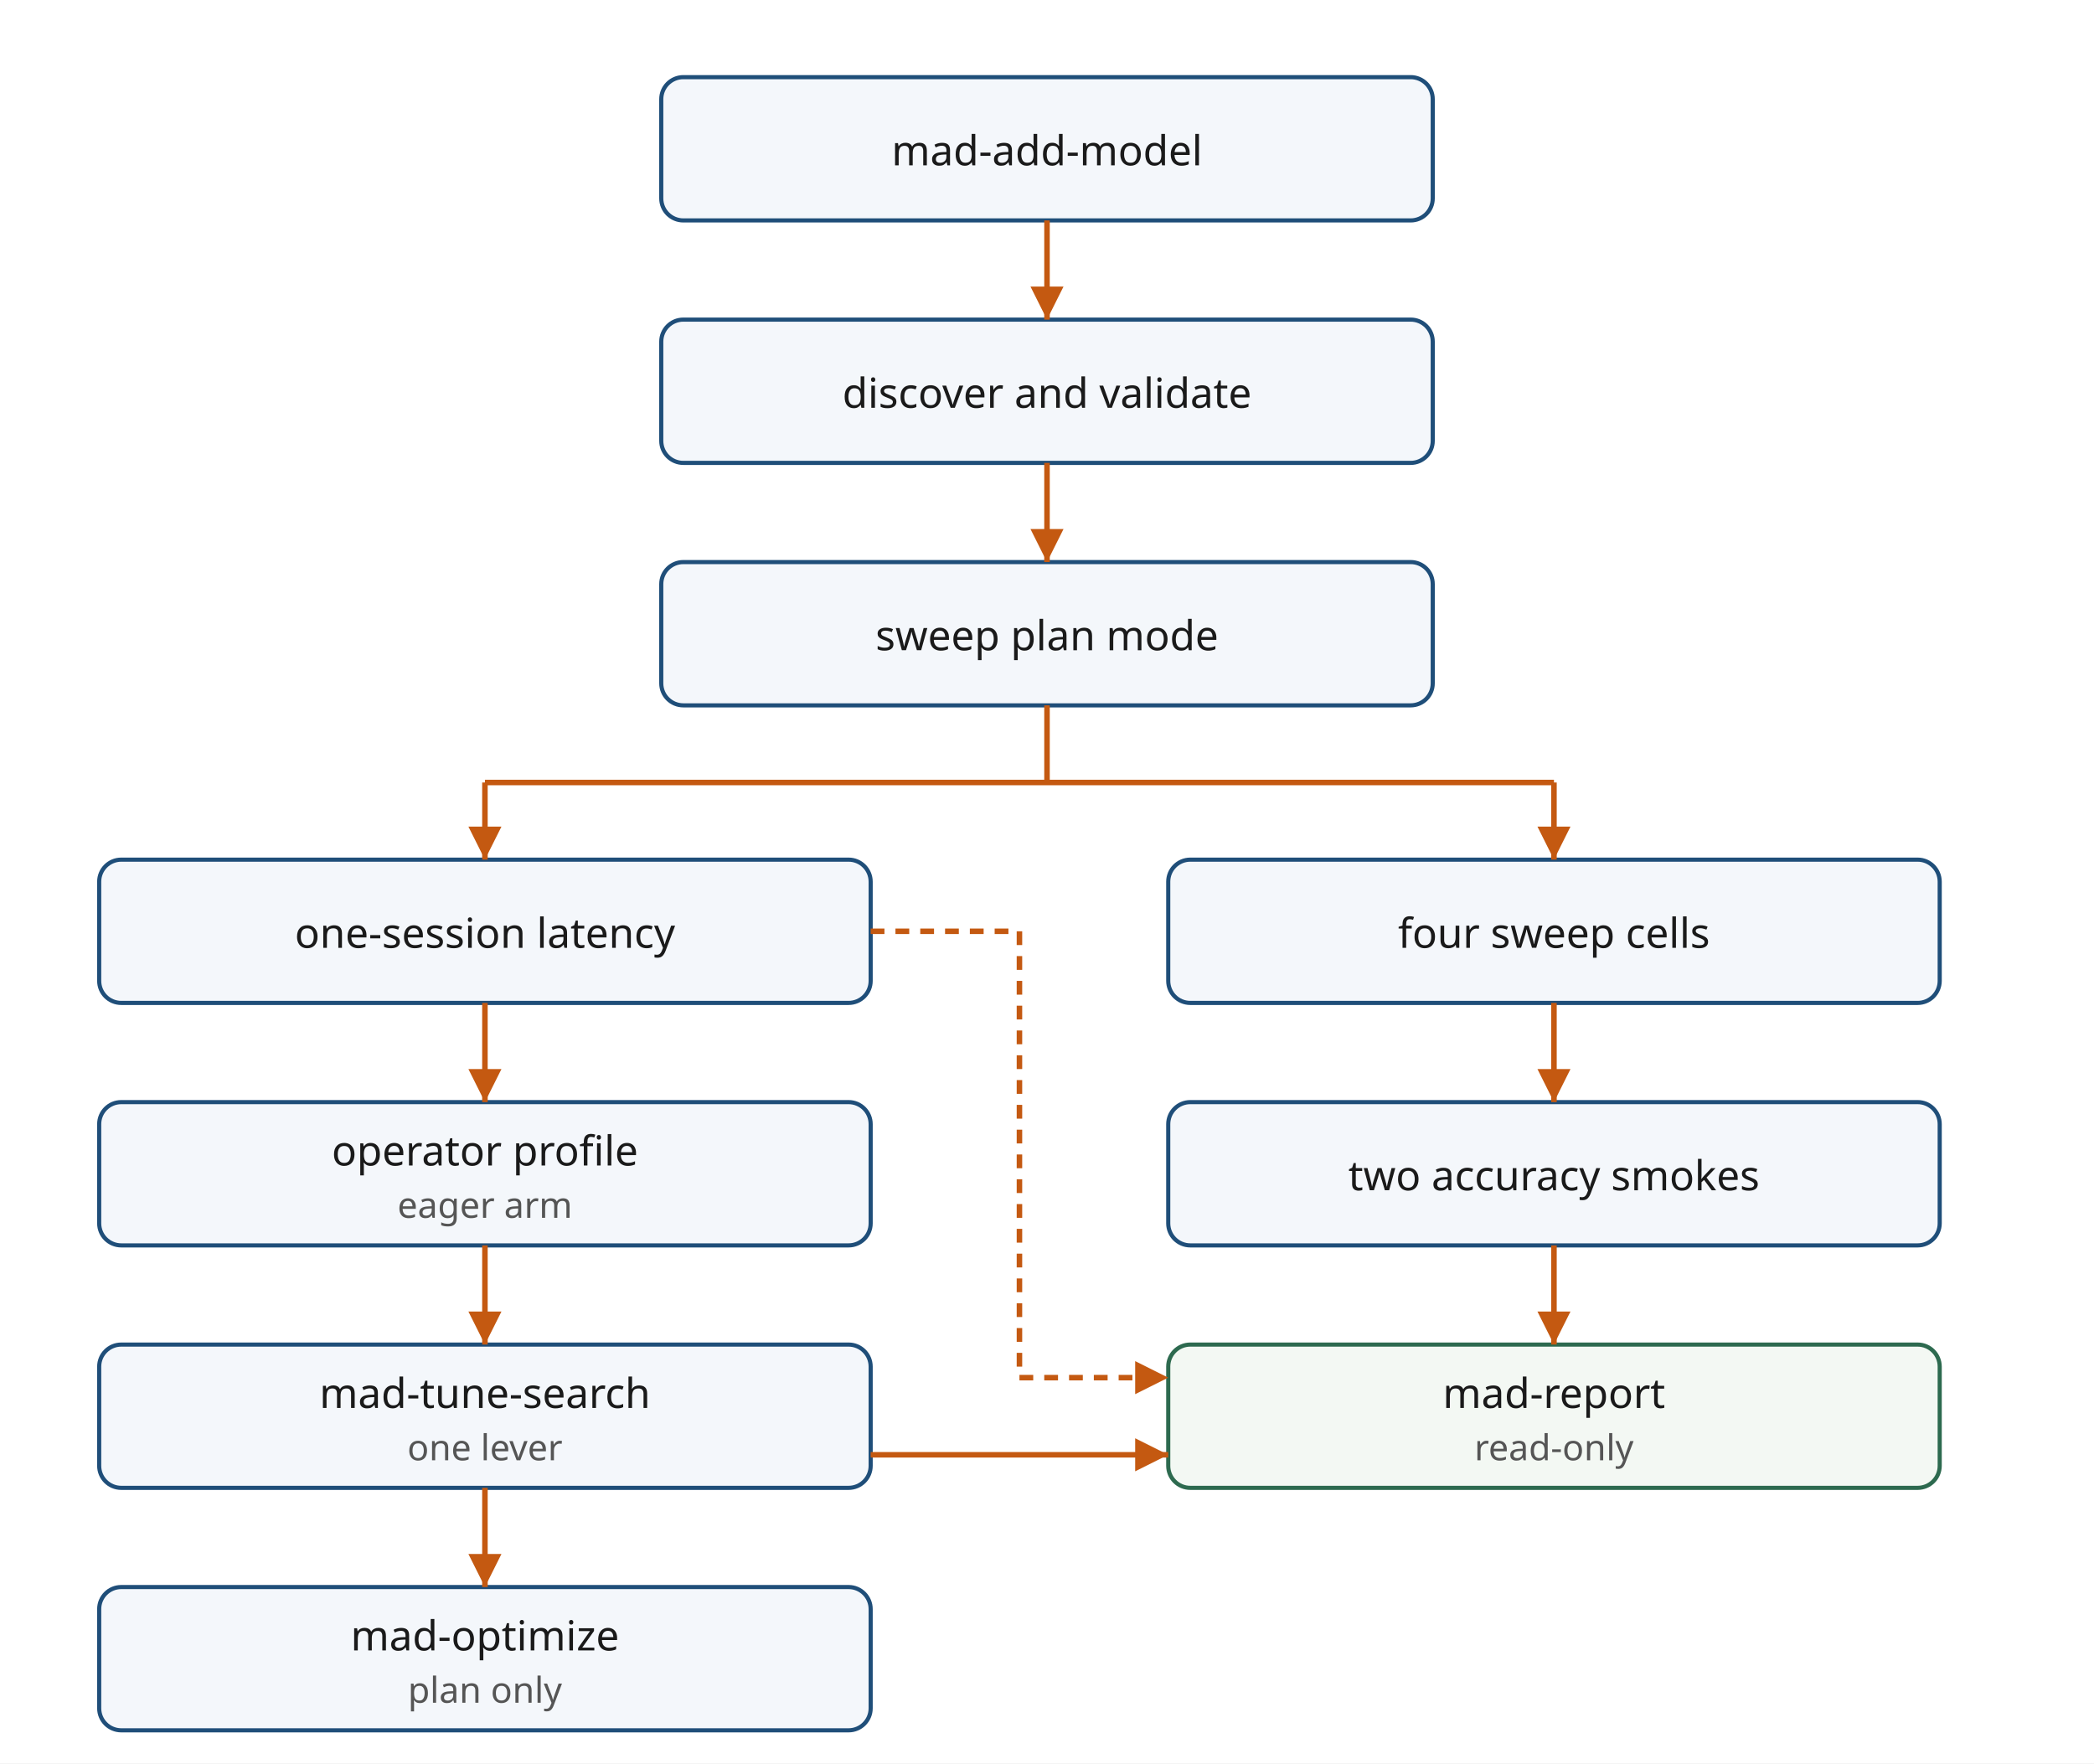
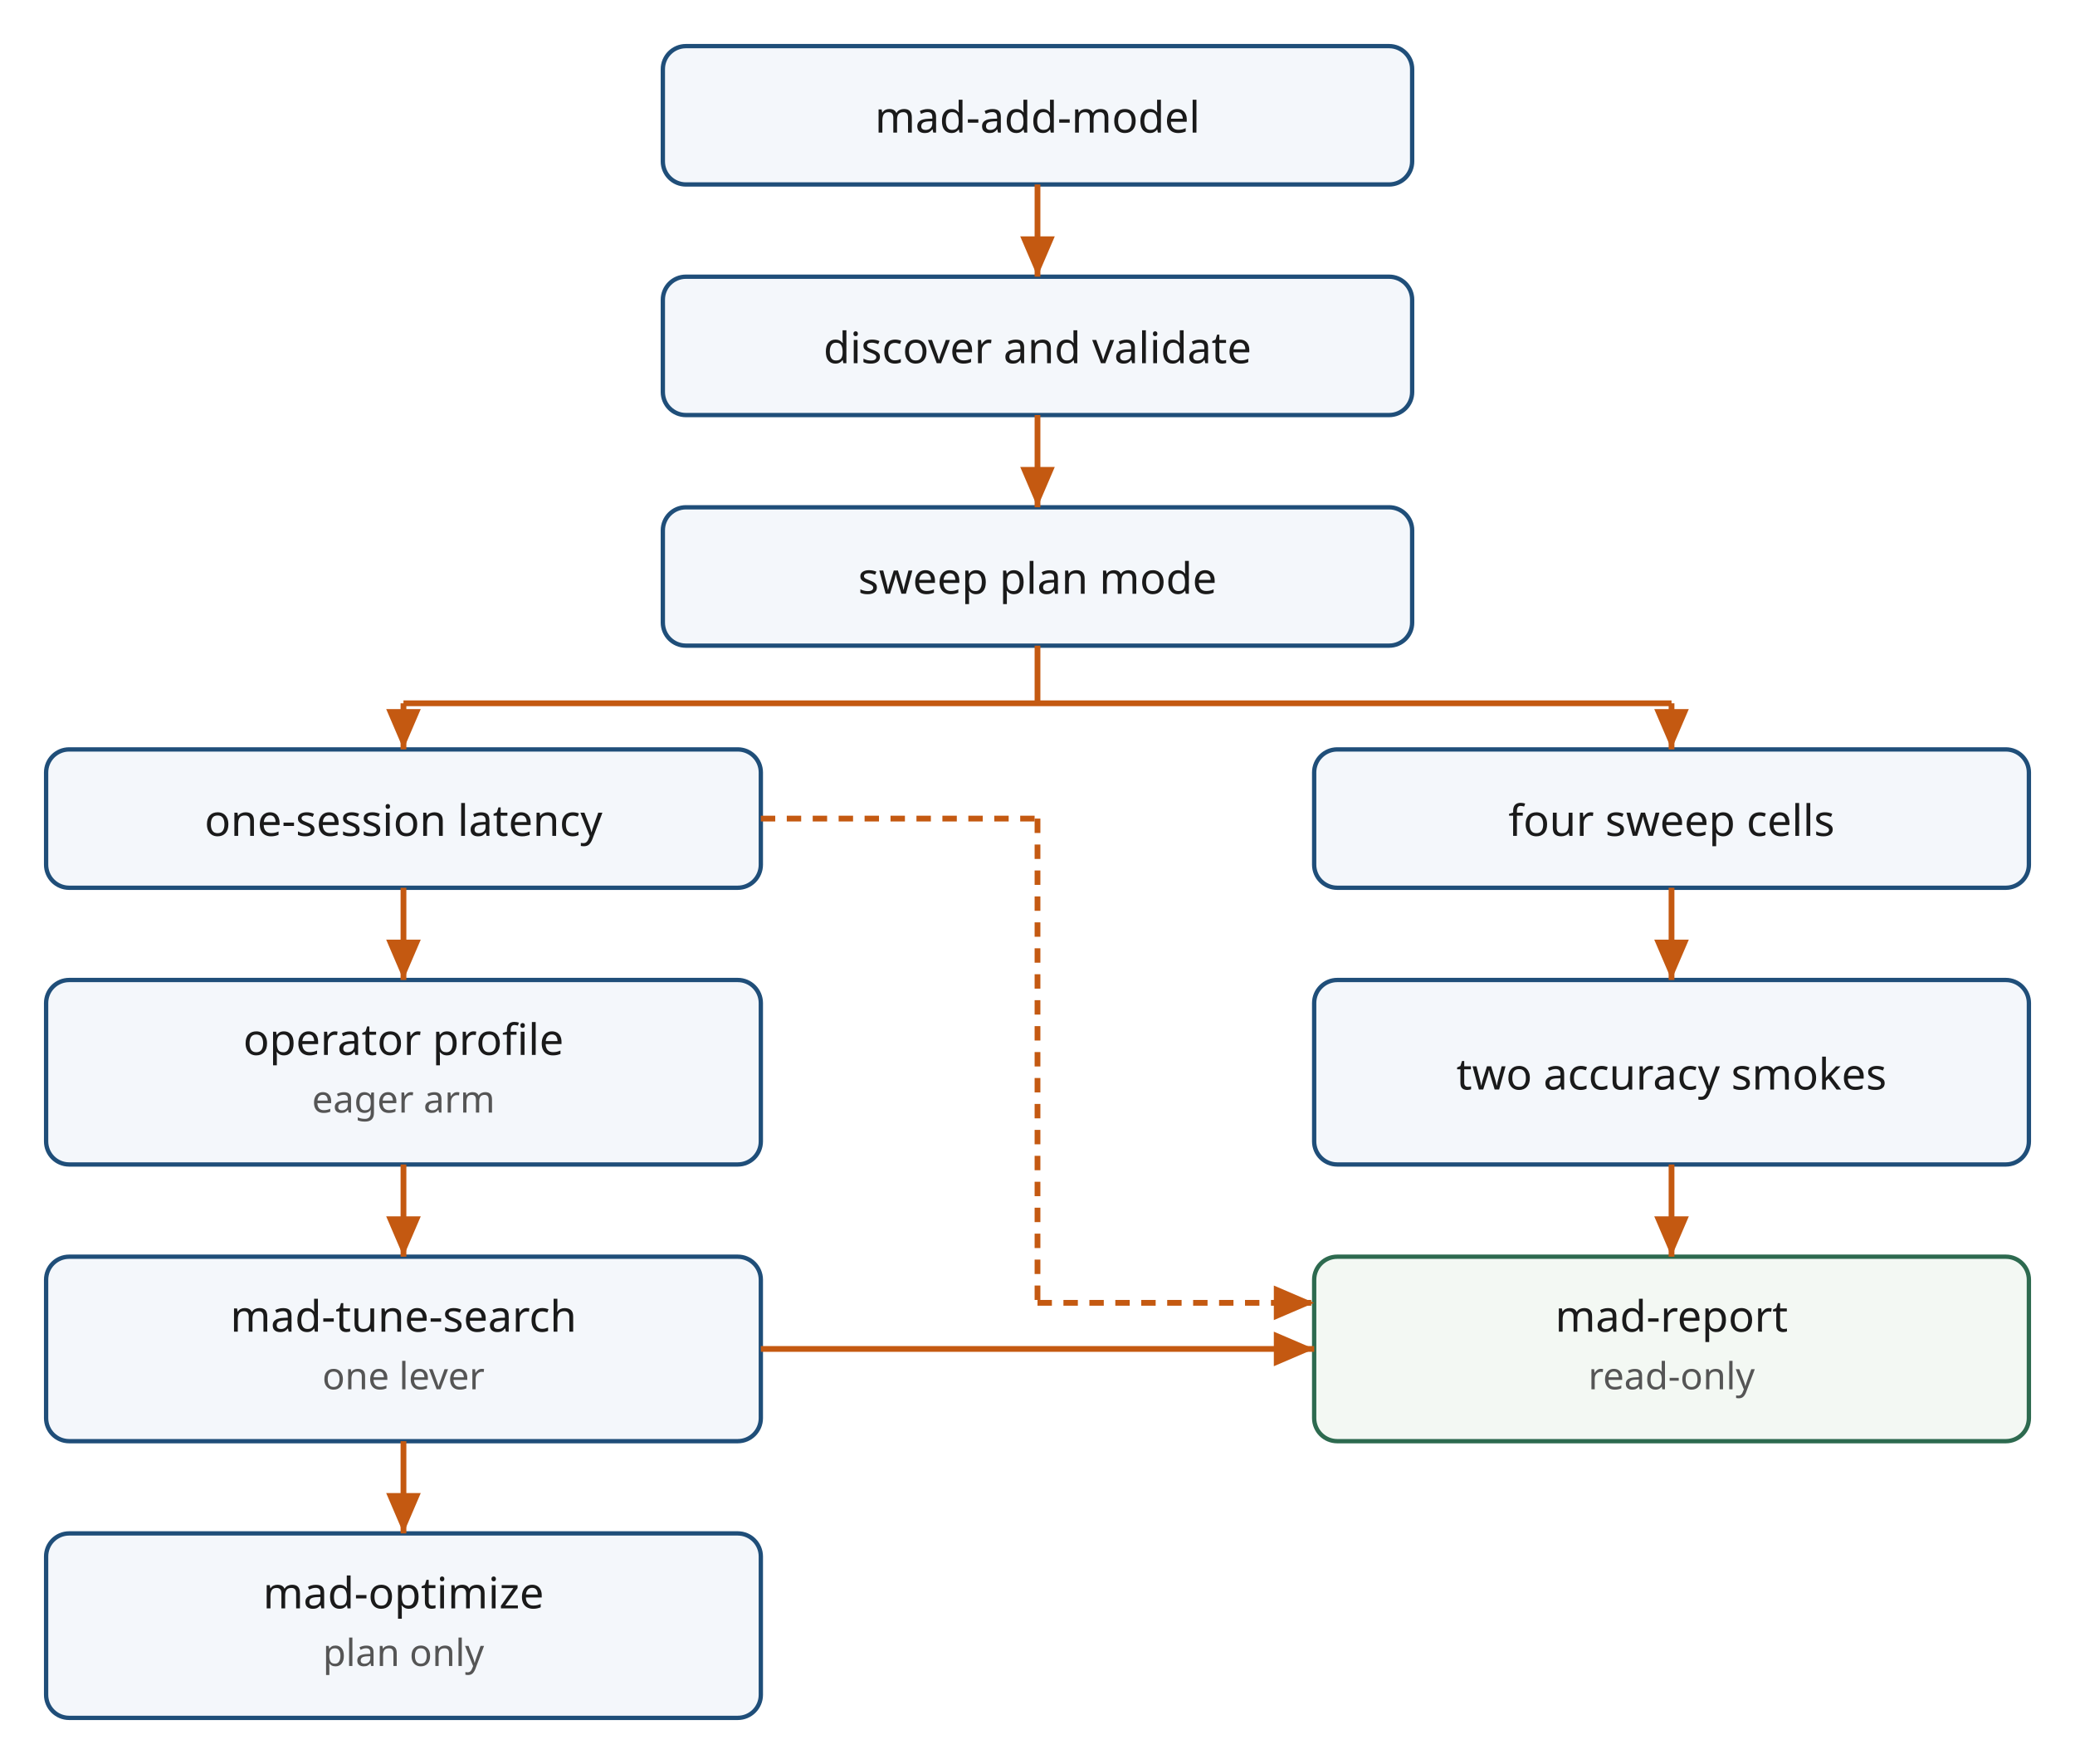
- <svg xmlns="http://www.w3.org/2000/svg" width="760" height="640" viewBox="0 0 760 640" role="img" aria-label="Flow from mad-add-model through the sweep to mad-report and the mad-optimize plan">
+ <svg xmlns="http://www.w3.org/2000/svg" width="720" height="612" viewBox="0 0 720 612" role="img" aria-label="Flow from mad-add-model through the sweep to mad-report and the mad-optimize plan">
  <defs>
-     <marker id="arrow" markerWidth="8" markerHeight="8" refX="6" refY="3" orient="auto">
-       <path d="M0,0 L6,3 L0,6" fill="#c45911" />
+     <marker id="arrow" markerWidth="8" markerHeight="8" refX="7" refY="3" orient="auto">
+       <path d="M0,0 L7,3 L0,6" fill="#c45911" />
    </marker>
  </defs>
  <rect width="100%" height="100%" fill="#ffffff" />
  <style>text{font-family:sans-serif;fill:#1a1a1a} .muted{fill:#555}</style>
-   <rect x="240" y="28" width="280" height="52" rx="8" fill="#f4f7fb" stroke="#1f4e79" stroke-width="1.5" />
-   <text x="380" y="60" font-size="15" text-anchor="middle">mad-add-model</text>
-   <rect x="240" y="116" width="280" height="52" rx="8" fill="#f4f7fb" stroke="#1f4e79" stroke-width="1.5" />
-   <text x="380" y="148" font-size="15" text-anchor="middle">discover and validate</text>
-   <rect x="240" y="204" width="280" height="52" rx="8" fill="#f4f7fb" stroke="#1f4e79" stroke-width="1.5" />
-   <text x="380" y="236" font-size="15" text-anchor="middle">sweep plan mode</text>
-   <rect x="36" y="312" width="280" height="52" rx="8" fill="#f4f7fb" stroke="#1f4e79" stroke-width="1.5" />
-   <text x="176" y="344" font-size="15" text-anchor="middle">one-session latency</text>
-   <rect x="36" y="400" width="280" height="52" rx="8" fill="#f4f7fb" stroke="#1f4e79" stroke-width="1.5" />
-   <text x="176" y="423" font-size="15" text-anchor="middle">operator profile</text>
-   <text x="176" y="442" font-size="13" text-anchor="middle" class="muted">eager arm</text>
-   <rect x="36" y="488" width="280" height="52" rx="8" fill="#f4f7fb" stroke="#1f4e79" stroke-width="1.5" />
-   <text x="176" y="511" font-size="15" text-anchor="middle">mad-tune-search</text>
-   <text x="176" y="530" font-size="13" text-anchor="middle" class="muted">one lever</text>
-   <rect x="36" y="576" width="280" height="52" rx="8" fill="#f4f7fb" stroke="#1f4e79" stroke-width="1.5" />
-   <text x="176" y="599" font-size="15" text-anchor="middle">mad-optimize</text>
-   <text x="176" y="618" font-size="13" text-anchor="middle" class="muted">plan only</text>
-   <rect x="424" y="312" width="280" height="52" rx="8" fill="#f4f7fb" stroke="#1f4e79" stroke-width="1.5" />
-   <text x="564" y="344" font-size="15" text-anchor="middle">four sweep cells</text>
-   <rect x="424" y="400" width="280" height="52" rx="8" fill="#f4f7fb" stroke="#1f4e79" stroke-width="1.5" />
-   <text x="564" y="432" font-size="15" text-anchor="middle">two accuracy smokes</text>
-   <rect x="424" y="488" width="280" height="52" rx="8" fill="#f3f8f3" stroke="#2d6a4f" stroke-width="1.5" />
-   <text x="564" y="511" font-size="15" text-anchor="middle">mad-report</text>
-   <text x="564" y="530" font-size="13" text-anchor="middle" class="muted">read-only</text>
-   <line x1="380" y1="80" x2="380" y2="116" stroke="#c45911" stroke-width="2" marker-end="url(#arrow)" />
-   <line x1="380" y1="168" x2="380" y2="204" stroke="#c45911" stroke-width="2" marker-end="url(#arrow)" />
-   <line x1="176" y1="364" x2="176" y2="400" stroke="#c45911" stroke-width="2" marker-end="url(#arrow)" />
-   <line x1="176" y1="452" x2="176" y2="488" stroke="#c45911" stroke-width="2" marker-end="url(#arrow)" />
-   <line x1="176" y1="540" x2="176" y2="576" stroke="#c45911" stroke-width="2" marker-end="url(#arrow)" />
-   <line x1="564" y1="364" x2="564" y2="400" stroke="#c45911" stroke-width="2" marker-end="url(#arrow)" />
-   <line x1="564" y1="452" x2="564" y2="488" stroke="#c45911" stroke-width="2" marker-end="url(#arrow)" />
-   <line x1="380" y1="256" x2="380" y2="284" stroke="#c45911" stroke-width="2" />
-   <line x1="176" y1="284" x2="564" y2="284" stroke="#c45911" stroke-width="2" />
-   <line x1="176" y1="284" x2="176" y2="312" stroke="#c45911" stroke-width="2" marker-end="url(#arrow)" />
-   <line x1="564" y1="284" x2="564" y2="312" stroke="#c45911" stroke-width="2" marker-end="url(#arrow)" />
-   <line x1="316" y1="528" x2="424" y2="528" stroke="#c45911" stroke-width="2" marker-end="url(#arrow)" />
-   <line x1="316" y1="338" x2="370" y2="338" stroke="#c45911" stroke-width="2" stroke-dasharray="5 4" />
-   <line x1="370" y1="338" x2="370" y2="500" stroke="#c45911" stroke-width="2" stroke-dasharray="5 4" />
-   <line x1="370" y1="500" x2="424" y2="500" stroke="#c45911" stroke-width="2" stroke-dasharray="5 4" marker-end="url(#arrow)" />
+   <rect x="230" y="16" width="260" height="48" rx="8" fill="#f4f7fb" stroke="#1f4e79" stroke-width="1.5" />
+   <text x="360" y="46" font-size="15" text-anchor="middle">mad-add-model</text>
+   <rect x="230" y="96" width="260" height="48" rx="8" fill="#f4f7fb" stroke="#1f4e79" stroke-width="1.5" />
+   <text x="360" y="126" font-size="15" text-anchor="middle">discover and validate</text>
+   <rect x="230" y="176" width="260" height="48" rx="8" fill="#f4f7fb" stroke="#1f4e79" stroke-width="1.5" />
+   <text x="360" y="206" font-size="15" text-anchor="middle">sweep plan mode</text>
+   <rect x="16" y="260" width="248" height="48" rx="8" fill="#f4f7fb" stroke="#1f4e79" stroke-width="1.5" />
+   <text x="140" y="290" font-size="15" text-anchor="middle">one-session latency</text>
+   <rect x="16" y="340" width="248" height="64" rx="8" fill="#f4f7fb" stroke="#1f4e79" stroke-width="1.5" />
+   <text x="140" y="366" font-size="15" text-anchor="middle">operator profile</text>
+   <text x="140" y="386" font-size="13" text-anchor="middle" class="muted">eager arm</text>
+   <rect x="16" y="436" width="248" height="64" rx="8" fill="#f4f7fb" stroke="#1f4e79" stroke-width="1.5" />
+   <text x="140" y="462" font-size="15" text-anchor="middle">mad-tune-search</text>
+   <text x="140" y="482" font-size="13" text-anchor="middle" class="muted">one lever</text>
+   <rect x="16" y="532" width="248" height="64" rx="8" fill="#f4f7fb" stroke="#1f4e79" stroke-width="1.5" />
+   <text x="140" y="558" font-size="15" text-anchor="middle">mad-optimize</text>
+   <text x="140" y="578" font-size="13" text-anchor="middle" class="muted">plan only</text>
+   <rect x="456" y="260" width="248" height="48" rx="8" fill="#f4f7fb" stroke="#1f4e79" stroke-width="1.5" />
+   <text x="580" y="290" font-size="15" text-anchor="middle">four sweep cells</text>
+   <rect x="456" y="340" width="248" height="64" rx="8" fill="#f4f7fb" stroke="#1f4e79" stroke-width="1.5" />
+   <text x="580" y="378" font-size="15" text-anchor="middle">two accuracy smokes</text>
+   <rect x="456" y="436" width="248" height="64" rx="8" fill="#f3f8f3" stroke="#2d6a4f" stroke-width="1.5" />
+   <text x="580" y="462" font-size="15" text-anchor="middle">mad-report</text>
+   <text x="580" y="482" font-size="13" text-anchor="middle" class="muted">read-only</text>
+   <line x1="360" y1="64" x2="360" y2="96" stroke="#c45911" stroke-width="2" marker-end="url(#arrow)" />
+   <line x1="360" y1="144" x2="360" y2="176" stroke="#c45911" stroke-width="2" marker-end="url(#arrow)" />
+   <line x1="360" y1="224" x2="360" y2="244" stroke="#c45911" stroke-width="2" />
+   <line x1="140" y1="244" x2="580" y2="244" stroke="#c45911" stroke-width="2" />
+   <line x1="140" y1="244" x2="140" y2="260" stroke="#c45911" stroke-width="2" marker-end="url(#arrow)" />
+   <line x1="580" y1="244" x2="580" y2="260" stroke="#c45911" stroke-width="2" marker-end="url(#arrow)" />
+   <line x1="140" y1="308" x2="140" y2="340" stroke="#c45911" stroke-width="2" marker-end="url(#arrow)" />
+   <line x1="140" y1="404" x2="140" y2="436" stroke="#c45911" stroke-width="2" marker-end="url(#arrow)" />
+   <line x1="140" y1="500" x2="140" y2="532" stroke="#c45911" stroke-width="2" marker-end="url(#arrow)" />
+   <line x1="580" y1="308" x2="580" y2="340" stroke="#c45911" stroke-width="2" marker-end="url(#arrow)" />
+   <line x1="580" y1="404" x2="580" y2="436" stroke="#c45911" stroke-width="2" marker-end="url(#arrow)" />
+   <line x1="264" y1="468" x2="456" y2="468" stroke="#c45911" stroke-width="2" marker-end="url(#arrow)" />
+   <line x1="264" y1="284" x2="360" y2="284" stroke="#c45911" stroke-width="2" stroke-dasharray="5 4" />
+   <line x1="360" y1="284" x2="360" y2="452" stroke="#c45911" stroke-width="2" stroke-dasharray="5 4" />
+   <line x1="360" y1="452" x2="456" y2="452" stroke="#c45911" stroke-width="2" stroke-dasharray="5 4" marker-end="url(#arrow)" />
</svg>
